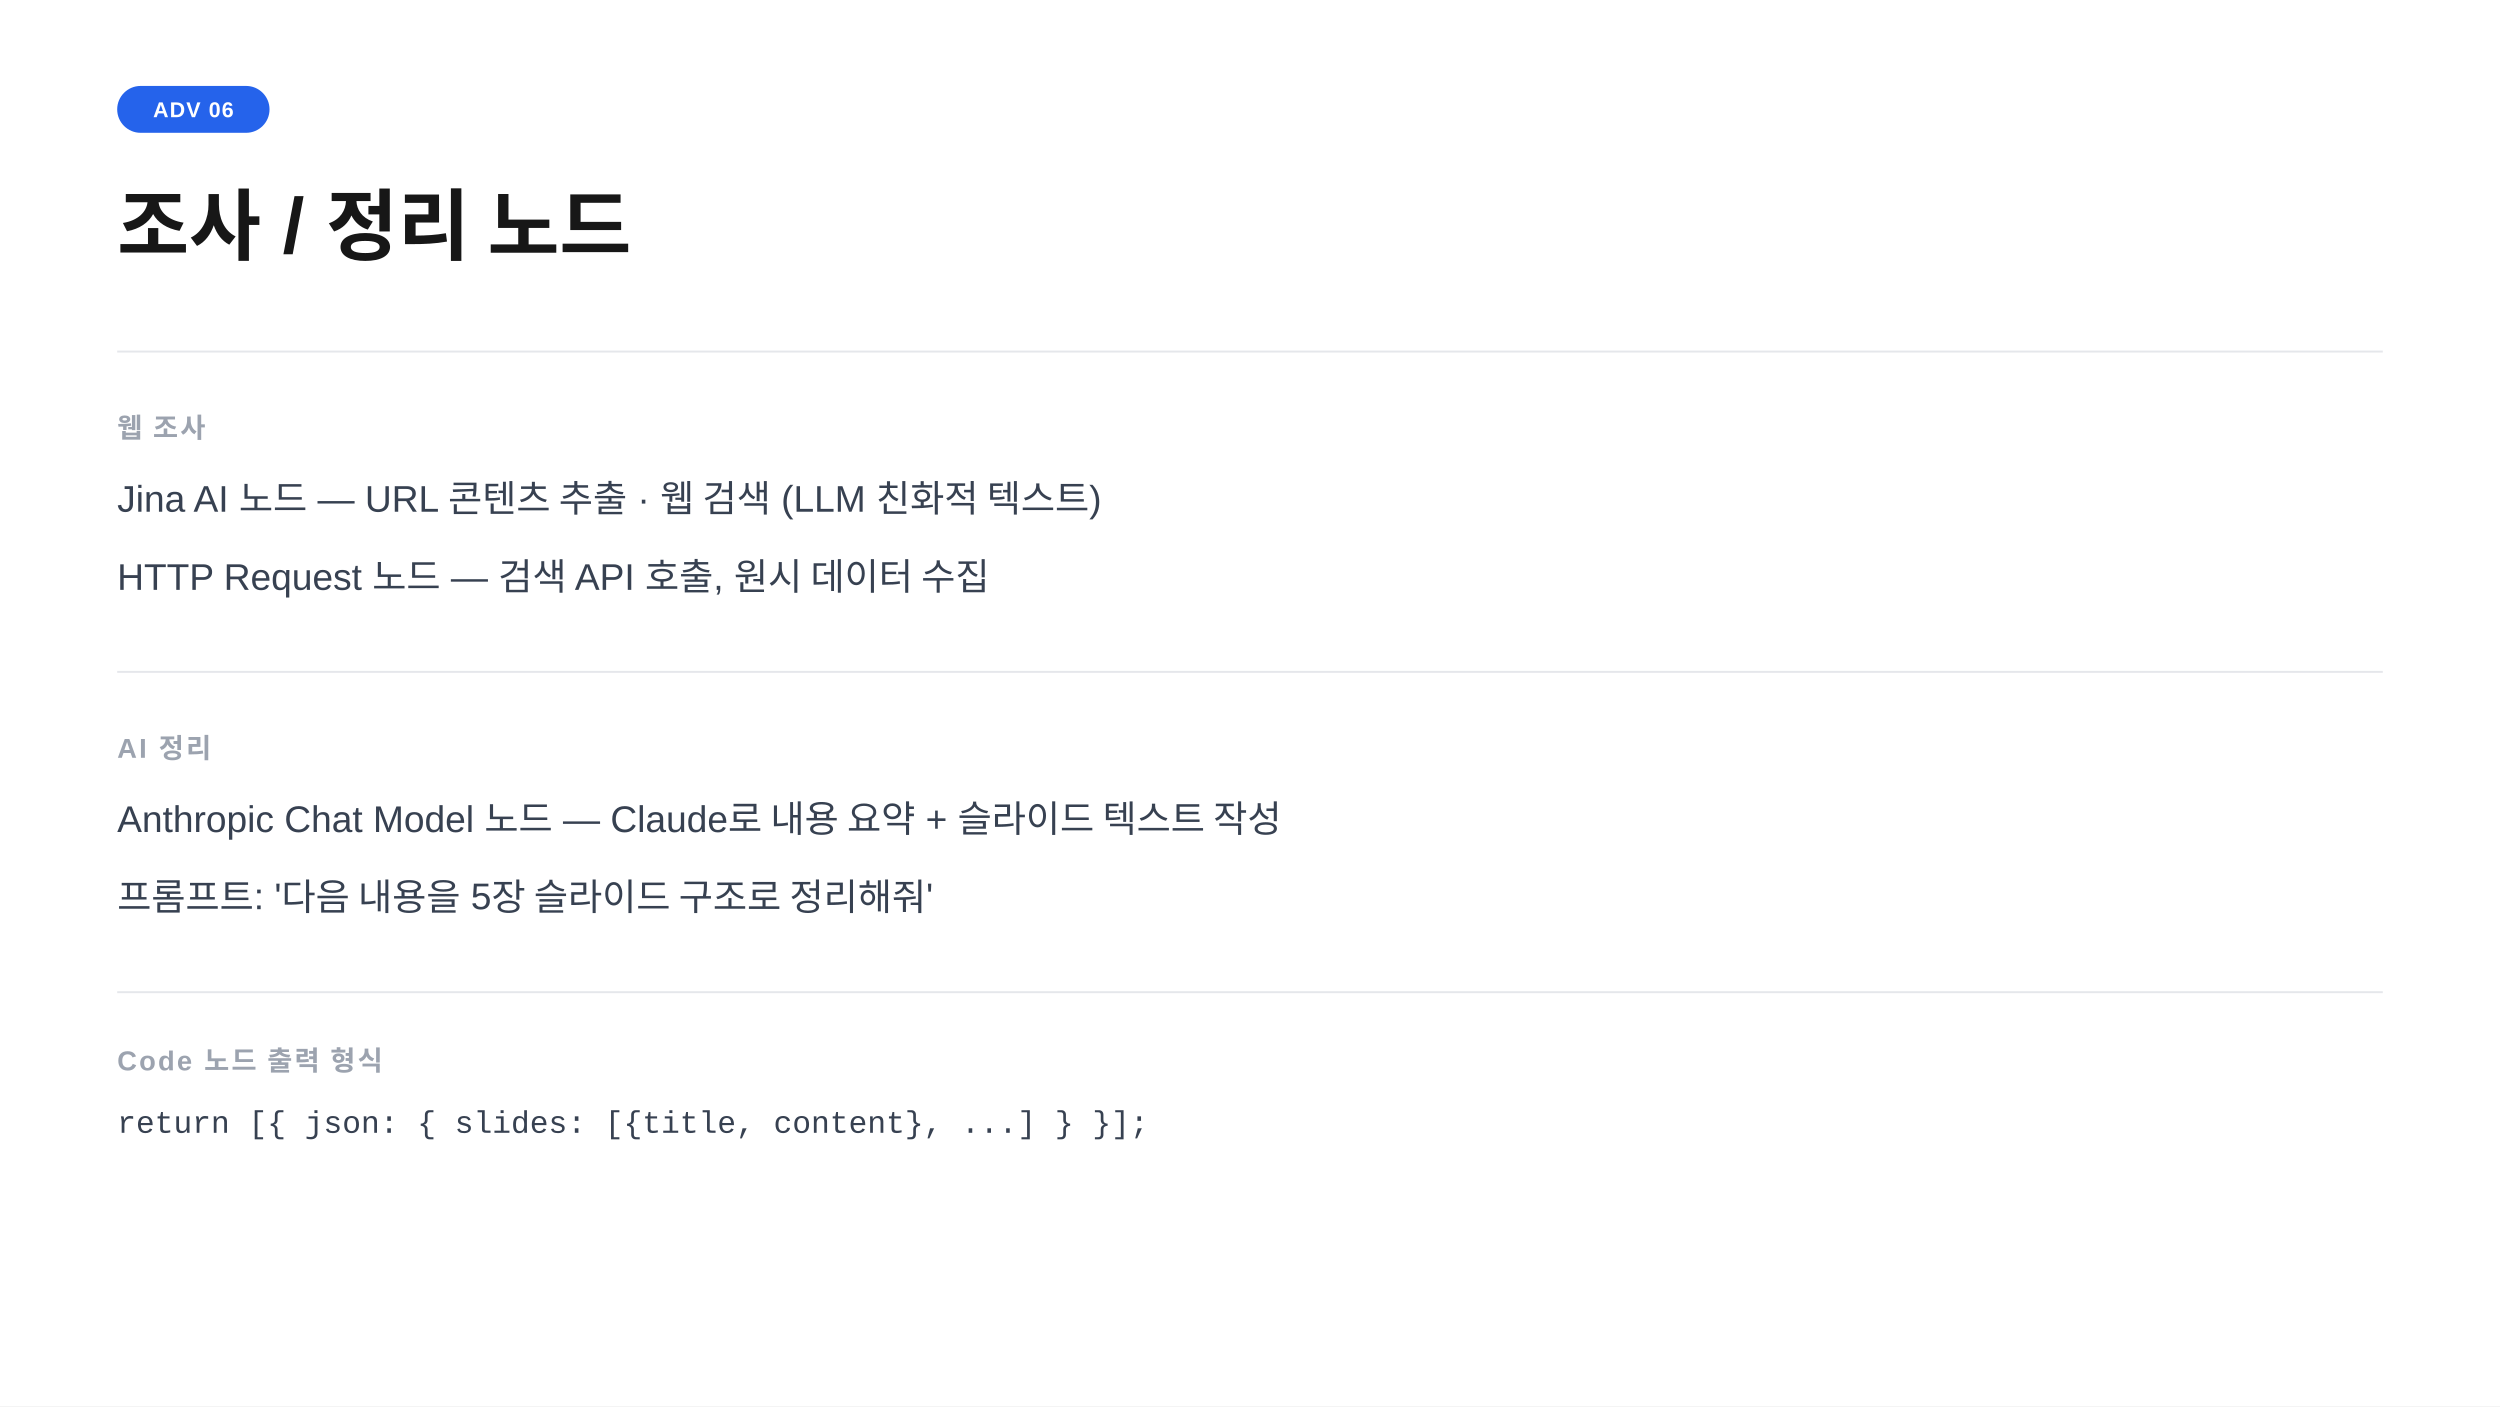
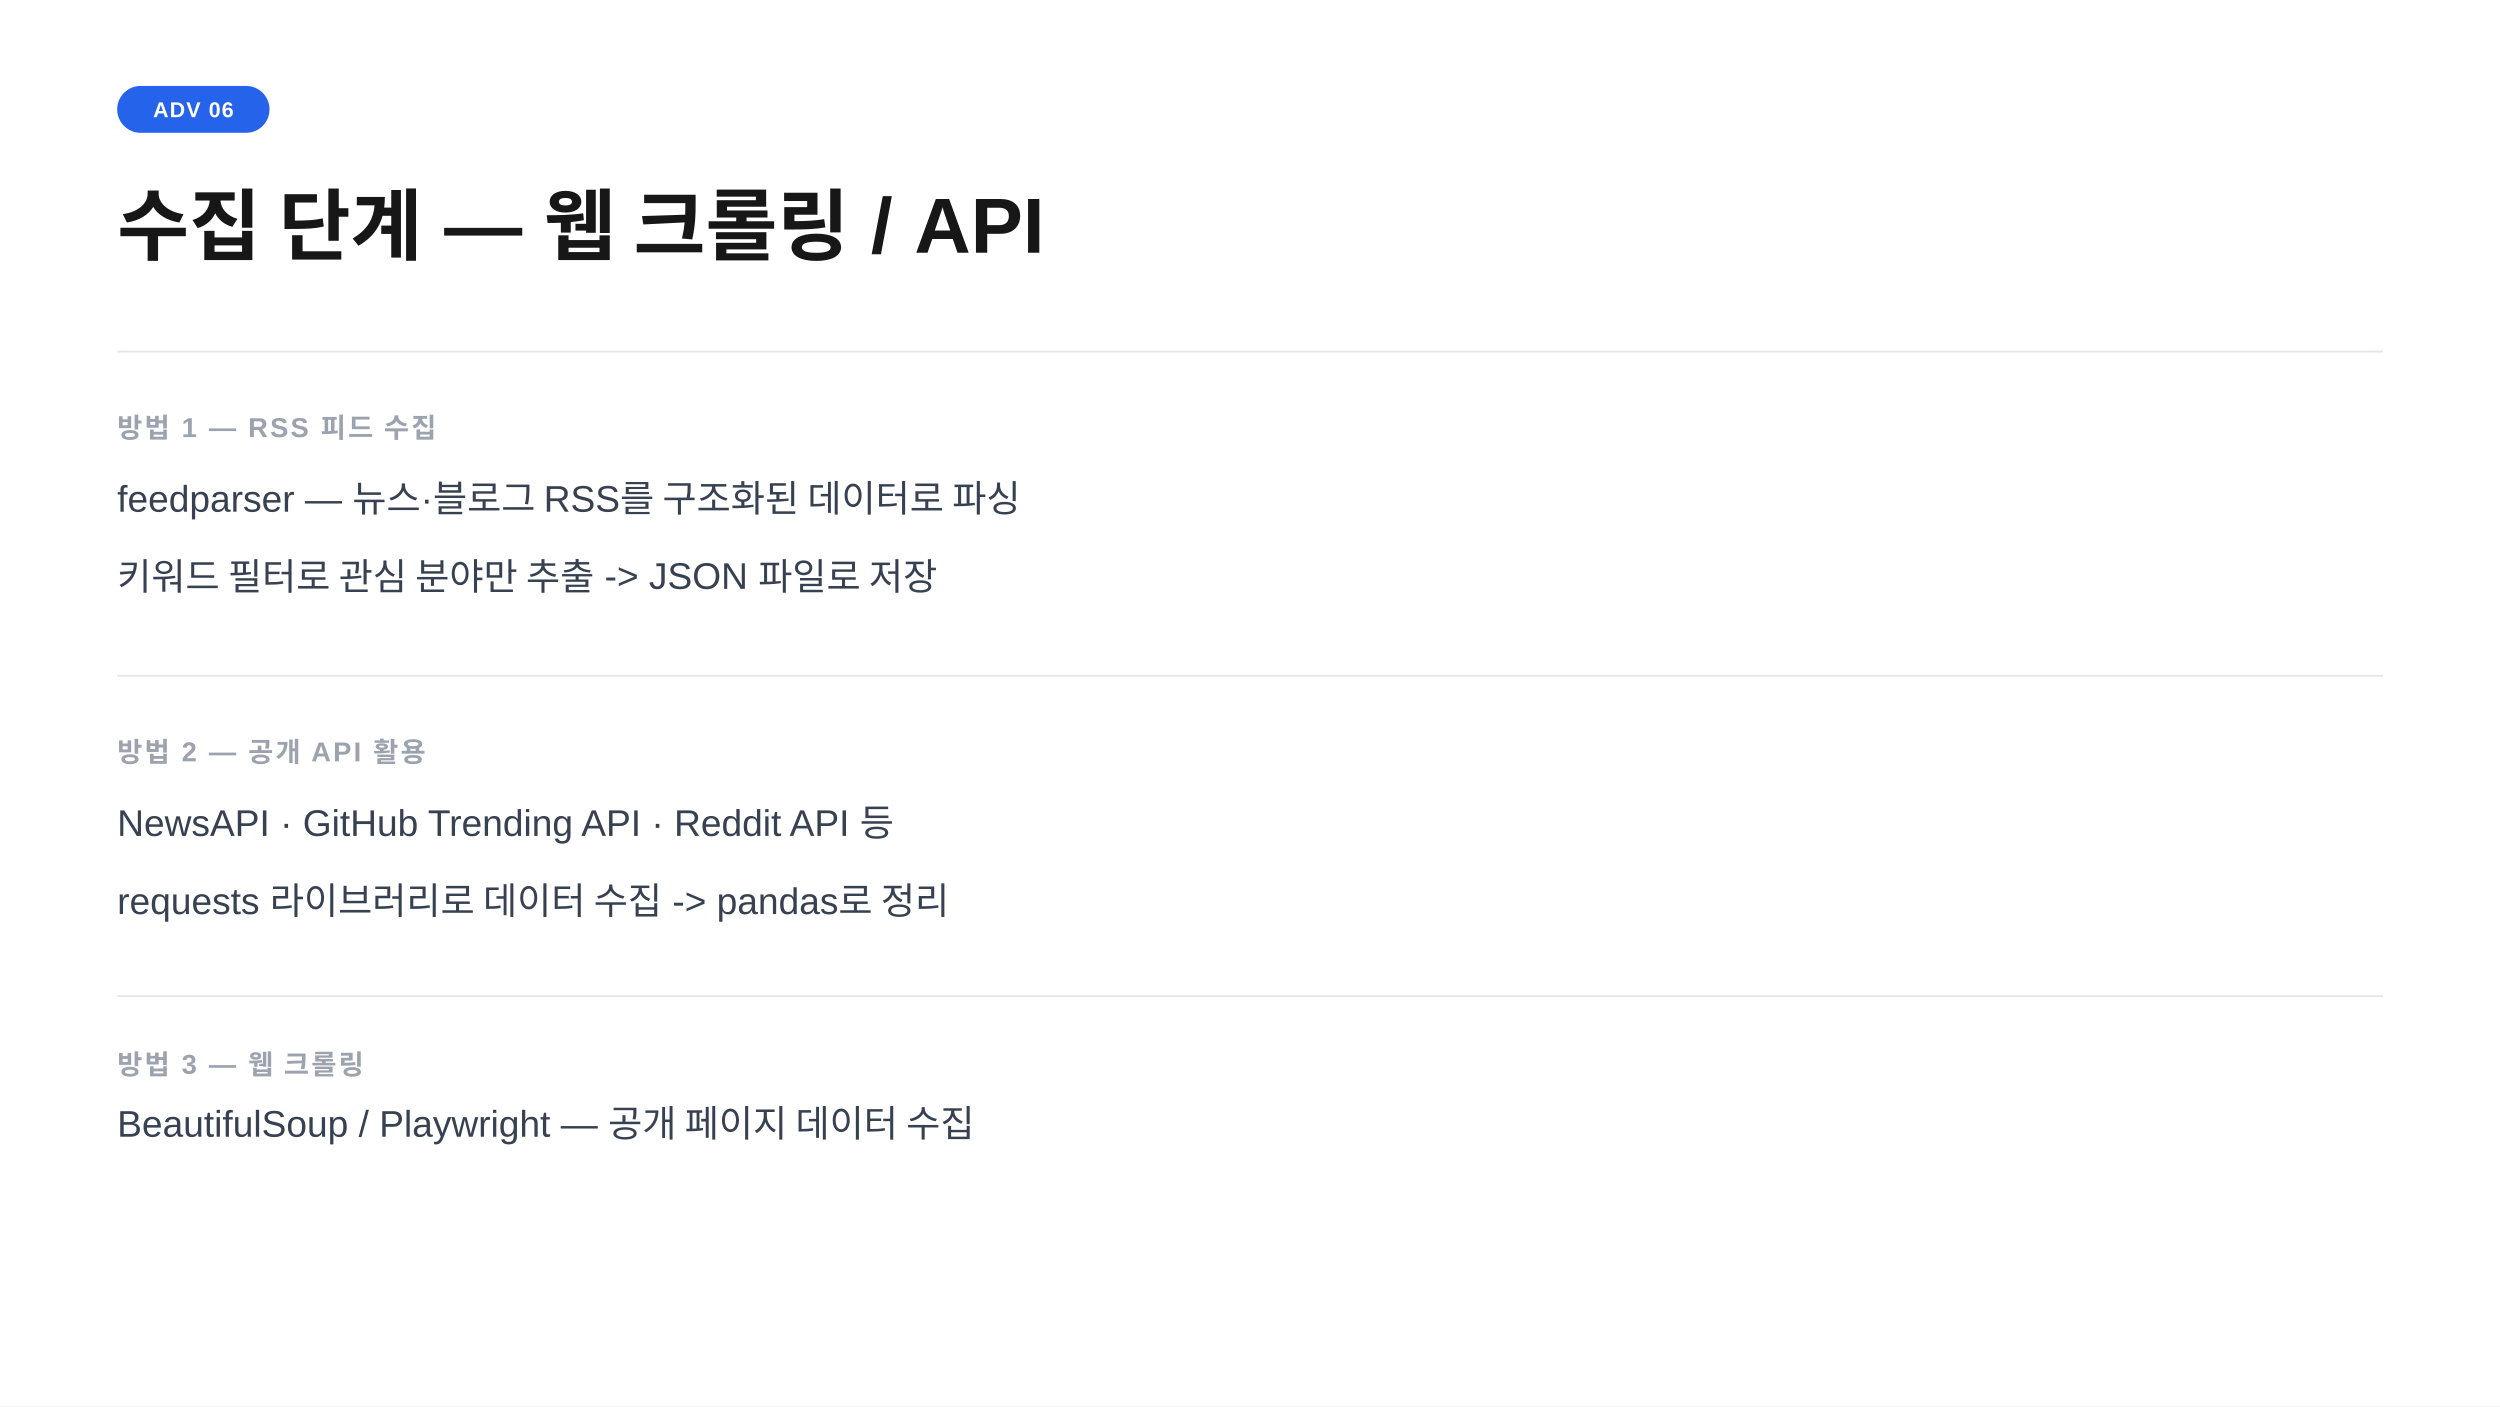
<svg xmlns="http://www.w3.org/2000/svg" width="1280" height="720" viewBox="0 0 1280 720">
  <rect width="1280" height="720" fill="#ffffff" />
  <rect x="60" y="44" width="78" height="24" rx="12" fill="#2563eb" />
  <text x="99" y="60" text-anchor="middle" font-family="-apple-system,BlinkMacSystemFont,'Segoe UI',Arial,sans-serif" font-size="11" font-weight="700" fill="#ffffff" letter-spacing="0.05em">ADV 06</text>
-   <text x="60" y="130" font-family="-apple-system,BlinkMacSystemFont,'Segoe UI',Arial,sans-serif" font-size="40" font-weight="700" fill="#171717">조사 / 정리 노드</text>
+   <text x="60" y="130" font-family="-apple-system,BlinkMacSystemFont,'Segoe UI',Arial,sans-serif" font-size="40" font-weight="700" fill="#171717">수집 단계  —  웹 크롤링  /  API</text>
  <line x1="60" y1="180" x2="1220" y2="180" stroke="#e5e7eb" stroke-width="1" />
-   <text x="60" y="224" font-family="-apple-system,BlinkMacSystemFont,'Segoe UI',Arial,sans-serif" font-size="14" font-weight="600" fill="#9ca3af" letter-spacing="0.08em">웹 조사</text>
-   <text x="60" y="262" font-family="-apple-system,BlinkMacSystemFont,'Segoe UI',Arial,sans-serif" font-size="19" fill="#374151">Jina AI 노드  —  URL 콘텐츠 추출 · 웹 검색 (LLM 친화적 텍스트)</text>
-   <text x="60" y="302" font-family="-apple-system,BlinkMacSystemFont,'Segoe UI',Arial,sans-serif" font-size="19" fill="#374151">HTTP Request 노드  —  검색 API 호출, 원시 데이터 수집</text>
-   <line x1="60" y1="344" x2="1220" y2="344" stroke="#e5e7eb" stroke-width="1" />
-   <text x="60" y="388" font-family="-apple-system,BlinkMacSystemFont,'Segoe UI',Arial,sans-serif" font-size="14" font-weight="600" fill="#9ca3af" letter-spacing="0.08em">AI 정리</text>
-   <text x="60" y="426" font-family="-apple-system,BlinkMacSystemFont,'Segoe UI',Arial,sans-serif" font-size="19" fill="#374151">Anthropic Chat Model 노드  —  Claude로 내용 요약 + 슬라이드 텍스트 작성</text>
-   <text x="60" y="466" font-family="-apple-system,BlinkMacSystemFont,'Segoe UI',Arial,sans-serif" font-size="19" fill="#374151">프롬프트: '다음 내용을 5장 슬라이드 구조로 정리해줘'</text>
-   <line x1="60" y1="508" x2="1220" y2="508" stroke="#e5e7eb" stroke-width="1" />
-   <text x="60" y="548" font-family="-apple-system,BlinkMacSystemFont,'Segoe UI',Arial,sans-serif" font-size="14" font-weight="600" fill="#9ca3af" letter-spacing="0.08em">Code 노드 출력 형식</text>
-   <text x="60" y="580" font-family="'Courier New',Courier,monospace" font-size="16" fill="#374151">return [{ json: { slides: [{title, content}, ...] } }];</text>
+   <text x="60" y="224" font-family="-apple-system,BlinkMacSystemFont,'Segoe UI',Arial,sans-serif" font-size="14" font-weight="600" fill="#9ca3af" letter-spacing="0.08em">방법 1  —  RSS 피드 수집</text>
+   <text x="60" y="262" font-family="-apple-system,BlinkMacSystemFont,'Segoe UI',Arial,sans-serif" font-size="19" fill="#374151">feedparser  —  뉴스·블로그 RSS를 구조화된 데이터로 파싱</text>
+   <text x="60" y="302" font-family="-apple-system,BlinkMacSystemFont,'Segoe UI',Arial,sans-serif" font-size="19" fill="#374151">키워드 필터로 관심 분야만 추출  -&gt;  JSON 파일로 저장</text>
+   <line x1="60" y1="346" x2="1220" y2="346" stroke="#e5e7eb" stroke-width="1" />
+   <text x="60" y="390" font-family="-apple-system,BlinkMacSystemFont,'Segoe UI',Arial,sans-serif" font-size="14" font-weight="600" fill="#9ca3af" letter-spacing="0.08em">방법 2  —  공개 API 활용</text>
+   <text x="60" y="428" font-family="-apple-system,BlinkMacSystemFont,'Segoe UI',Arial,sans-serif" font-size="19" fill="#374151">NewsAPI · GitHub Trending API · Reddit API 등</text>
+   <text x="60" y="468" font-family="-apple-system,BlinkMacSystemFont,'Segoe UI',Arial,sans-serif" font-size="19" fill="#374151">requests 라이브러리로 데이터 수집  -&gt;  pandas로 정리</text>
+   <line x1="60" y1="510" x2="1220" y2="510" stroke="#e5e7eb" stroke-width="1" />
+   <text x="60" y="550" font-family="-apple-system,BlinkMacSystemFont,'Segoe UI',Arial,sans-serif" font-size="14" font-weight="600" fill="#9ca3af" letter-spacing="0.08em">방법 3  —  웹 크롤링</text>
+   <text x="60" y="582" font-family="-apple-system,BlinkMacSystemFont,'Segoe UI',Arial,sans-serif" font-size="19" fill="#374151">BeautifulSoup  /  Playwright  —  공개 페이지 데이터 수집</text>
</svg>
